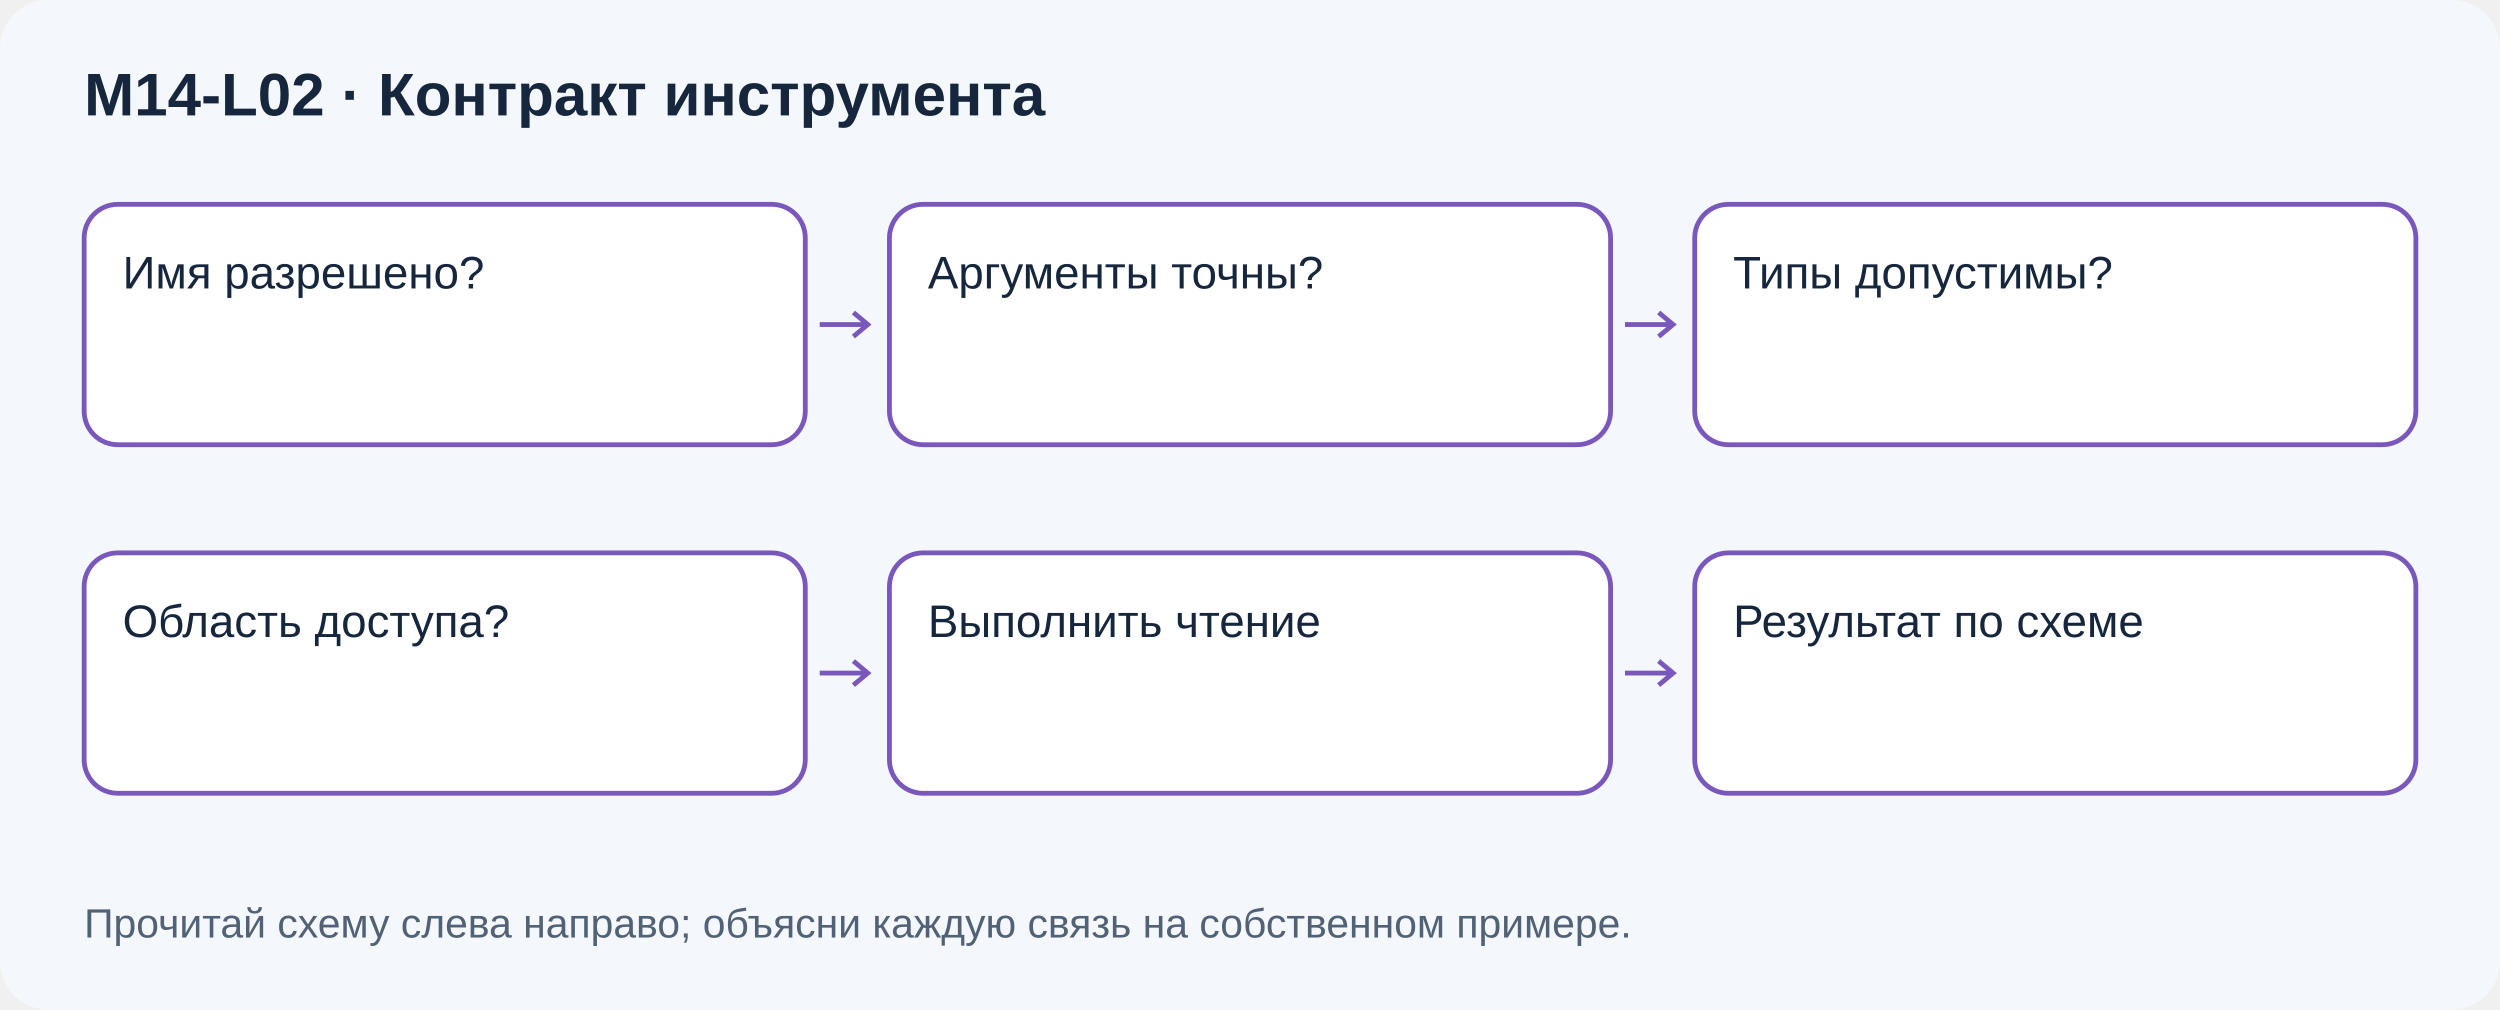
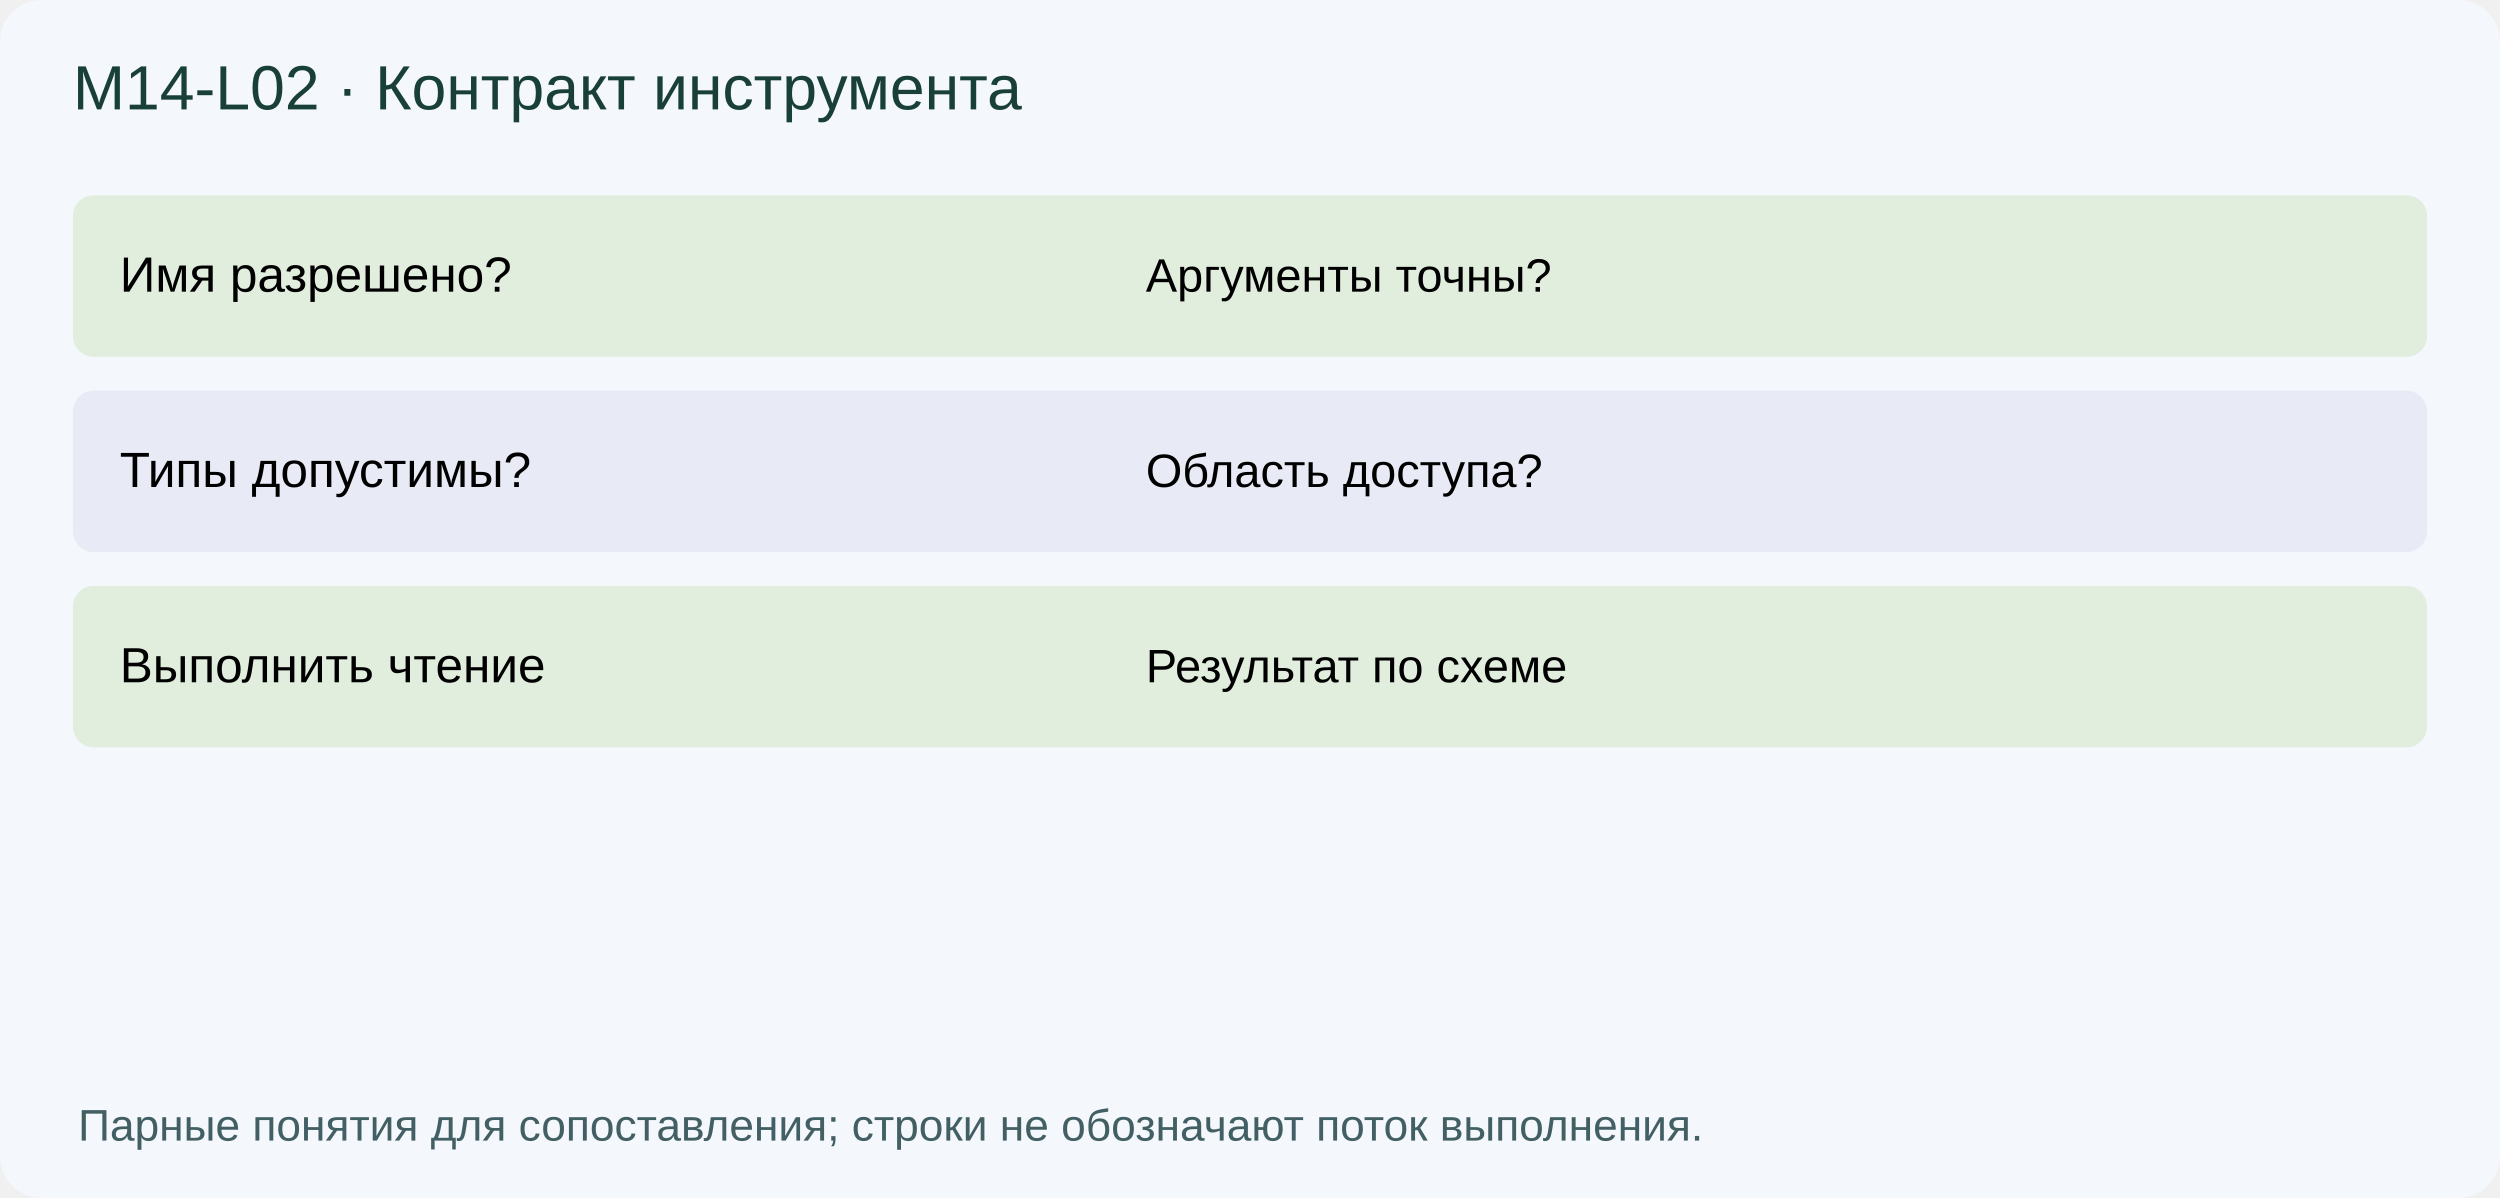
- <svg xmlns="http://www.w3.org/2000/svg" width="1040" height="420" viewBox="0 0 1040 420" role="img" aria-labelledby="title">
-   <rect width="1040" height="420" rx="20" fill="#f4f7fb" />
-   <text x="35" y="48" font-family="Arial,sans-serif" font-size="25" font-weight="700" fill="#15263d">M14-L02 · Контракт инструмента</text>
-   <rect x="35" y="85" width="300" height="100" rx="14" fill="white" stroke="#7957bc" stroke-width="2" />
-   <text x="51" y="120" font-family="Arial,sans-serif" font-size="19" fill="#15263d">Имя разрешено?</text>
-   <path d="M341,135h20m-6,-5l6,5l-6,5" fill="none" stroke="#7957bc" stroke-width="2" />
-   <rect x="370" y="85" width="300" height="100" rx="14" fill="white" stroke="#7957bc" stroke-width="2" />
-   <text x="386" y="120" font-family="Arial,sans-serif" font-size="19" fill="#15263d">Аргументы точны?</text>
-   <path d="M676,135h20m-6,-5l6,5l-6,5" fill="none" stroke="#7957bc" stroke-width="2" />
-   <rect x="705" y="85" width="300" height="100" rx="14" fill="white" stroke="#7957bc" stroke-width="2" />
-   <text x="721" y="120" font-family="Arial,sans-serif" font-size="19" fill="#15263d">Типы допустимы?</text>
-   <rect x="35" y="230" width="300" height="100" rx="14" fill="white" stroke="#7957bc" stroke-width="2" />
-   <text x="51" y="265" font-family="Arial,sans-serif" font-size="19" fill="#15263d">Область доступа?</text>
-   <path d="M341,280h20m-6,-5l6,5l-6,5" fill="none" stroke="#7957bc" stroke-width="2" />
-   <rect x="370" y="230" width="300" height="100" rx="14" fill="white" stroke="#7957bc" stroke-width="2" />
-   <text x="386" y="265" font-family="Arial,sans-serif" font-size="19" fill="#15263d">Выполнить чтение</text>
-   <path d="M676,280h20m-6,-5l6,5l-6,5" fill="none" stroke="#7957bc" stroke-width="2" />
-   <rect x="705" y="230" width="300" height="100" rx="14" fill="white" stroke="#7957bc" stroke-width="2" />
-   <text x="721" y="265" font-family="Arial,sans-serif" font-size="19" fill="#15263d">Результат по схеме</text>
-   <text x="35" y="390" font-family="Arial,sans-serif" font-size="17" fill="#526276">Прочитай схему слева направо; объясни каждую связь на собственном примере.</text>
+ <svg xmlns="http://www.w3.org/2000/svg" width="960" height="460" viewBox="0 0 960 460">
+   <rect width="960" height="460" rx="16" fill="#f4f7fb" />
+   <text x="28" y="42" font-size="24" font-family="Arial" fill="#183f38">M14-L02 · Контракт инструмента</text>
+   <rect x="28" y="75" width="904" height="62" rx="8" fill="#e1eddd" />
+   <text x="46" y="112" font-size="19" font-family="Arial">Имя разрешено?</text>
+   <text x="440" y="112" font-size="18" font-family="Arial">Аргументы точны?</text>
+   <rect x="28" y="150" width="904" height="62" rx="8" fill="#e8ebf5" />
+   <text x="46" y="187" font-size="19" font-family="Arial">Типы допустимы?</text>
+   <text x="440" y="187" font-size="18" font-family="Arial">Область доступа?</text>
+   <rect x="28" y="225" width="904" height="62" rx="8" fill="#e1eddd" />
+   <text x="46" y="262" font-size="19" font-family="Arial">Выполнить чтение</text>
+   <text x="440" y="262" font-size="18" font-family="Arial">Результат по схеме</text>
+   <text x="30" y="438" font-size="17" font-family="Arial" fill="#425f64">Парные понятия для сопоставления; строки не обозначают поток выполнения.</text>
</svg>
